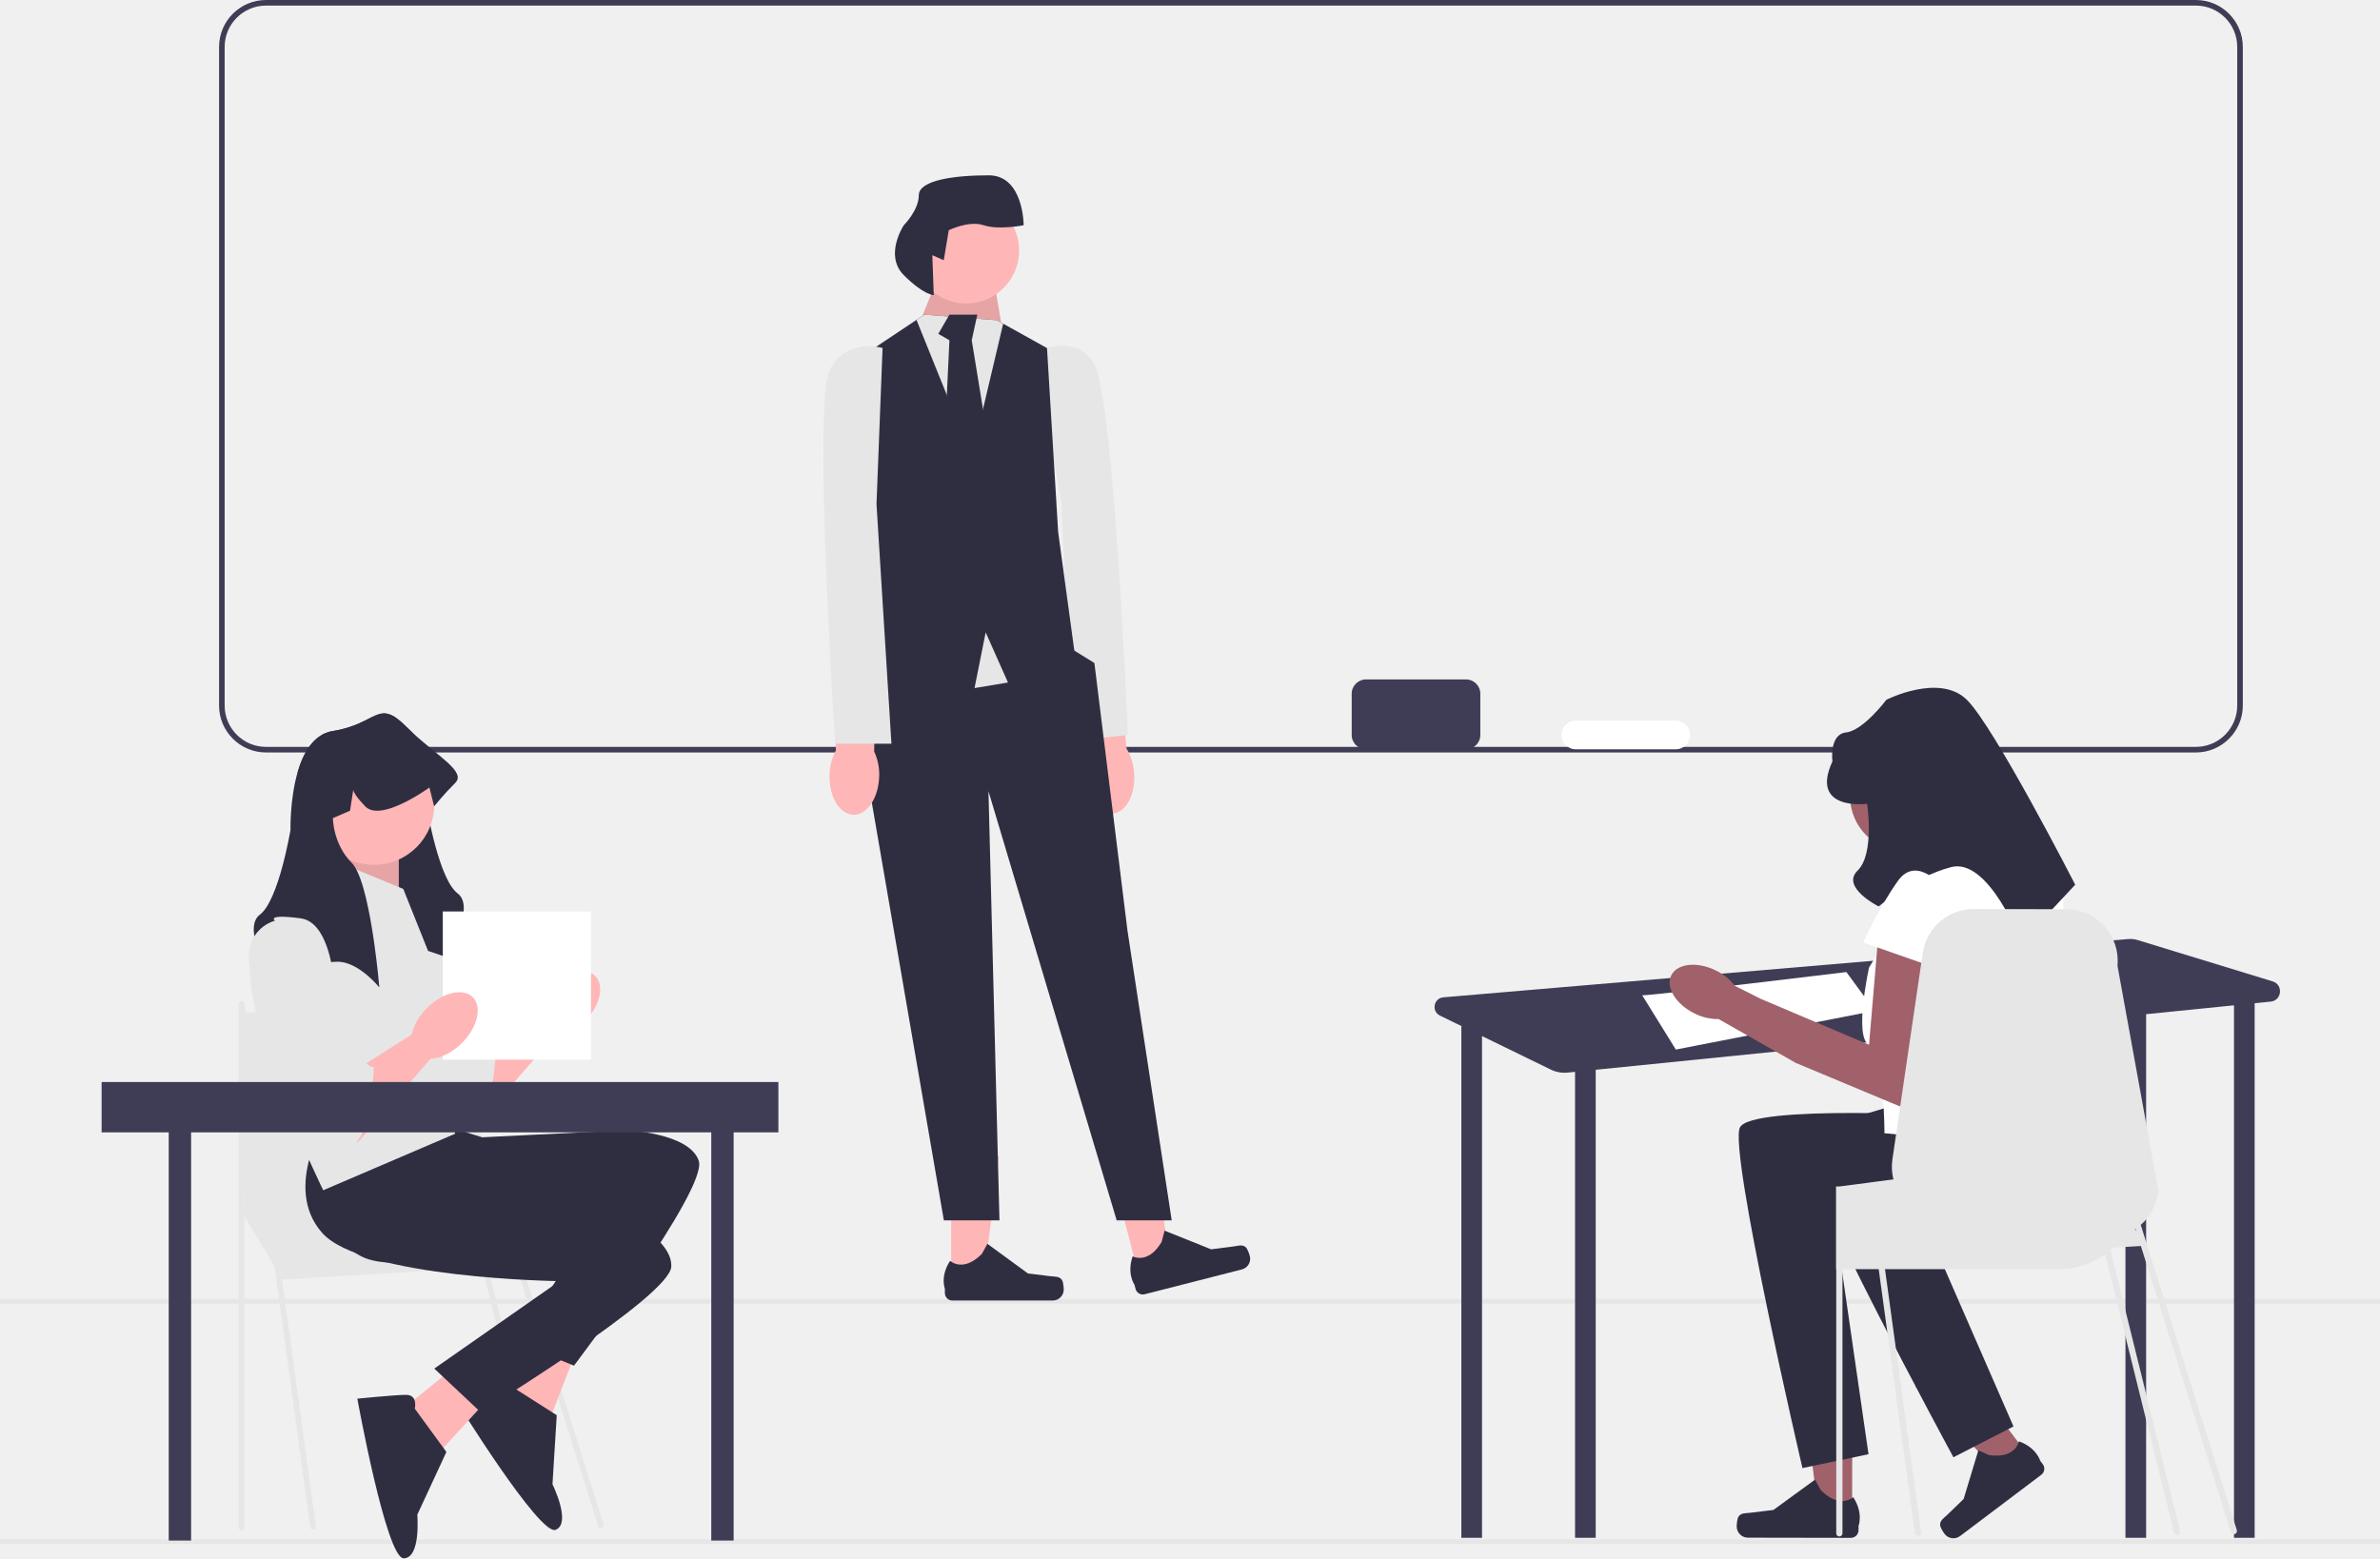
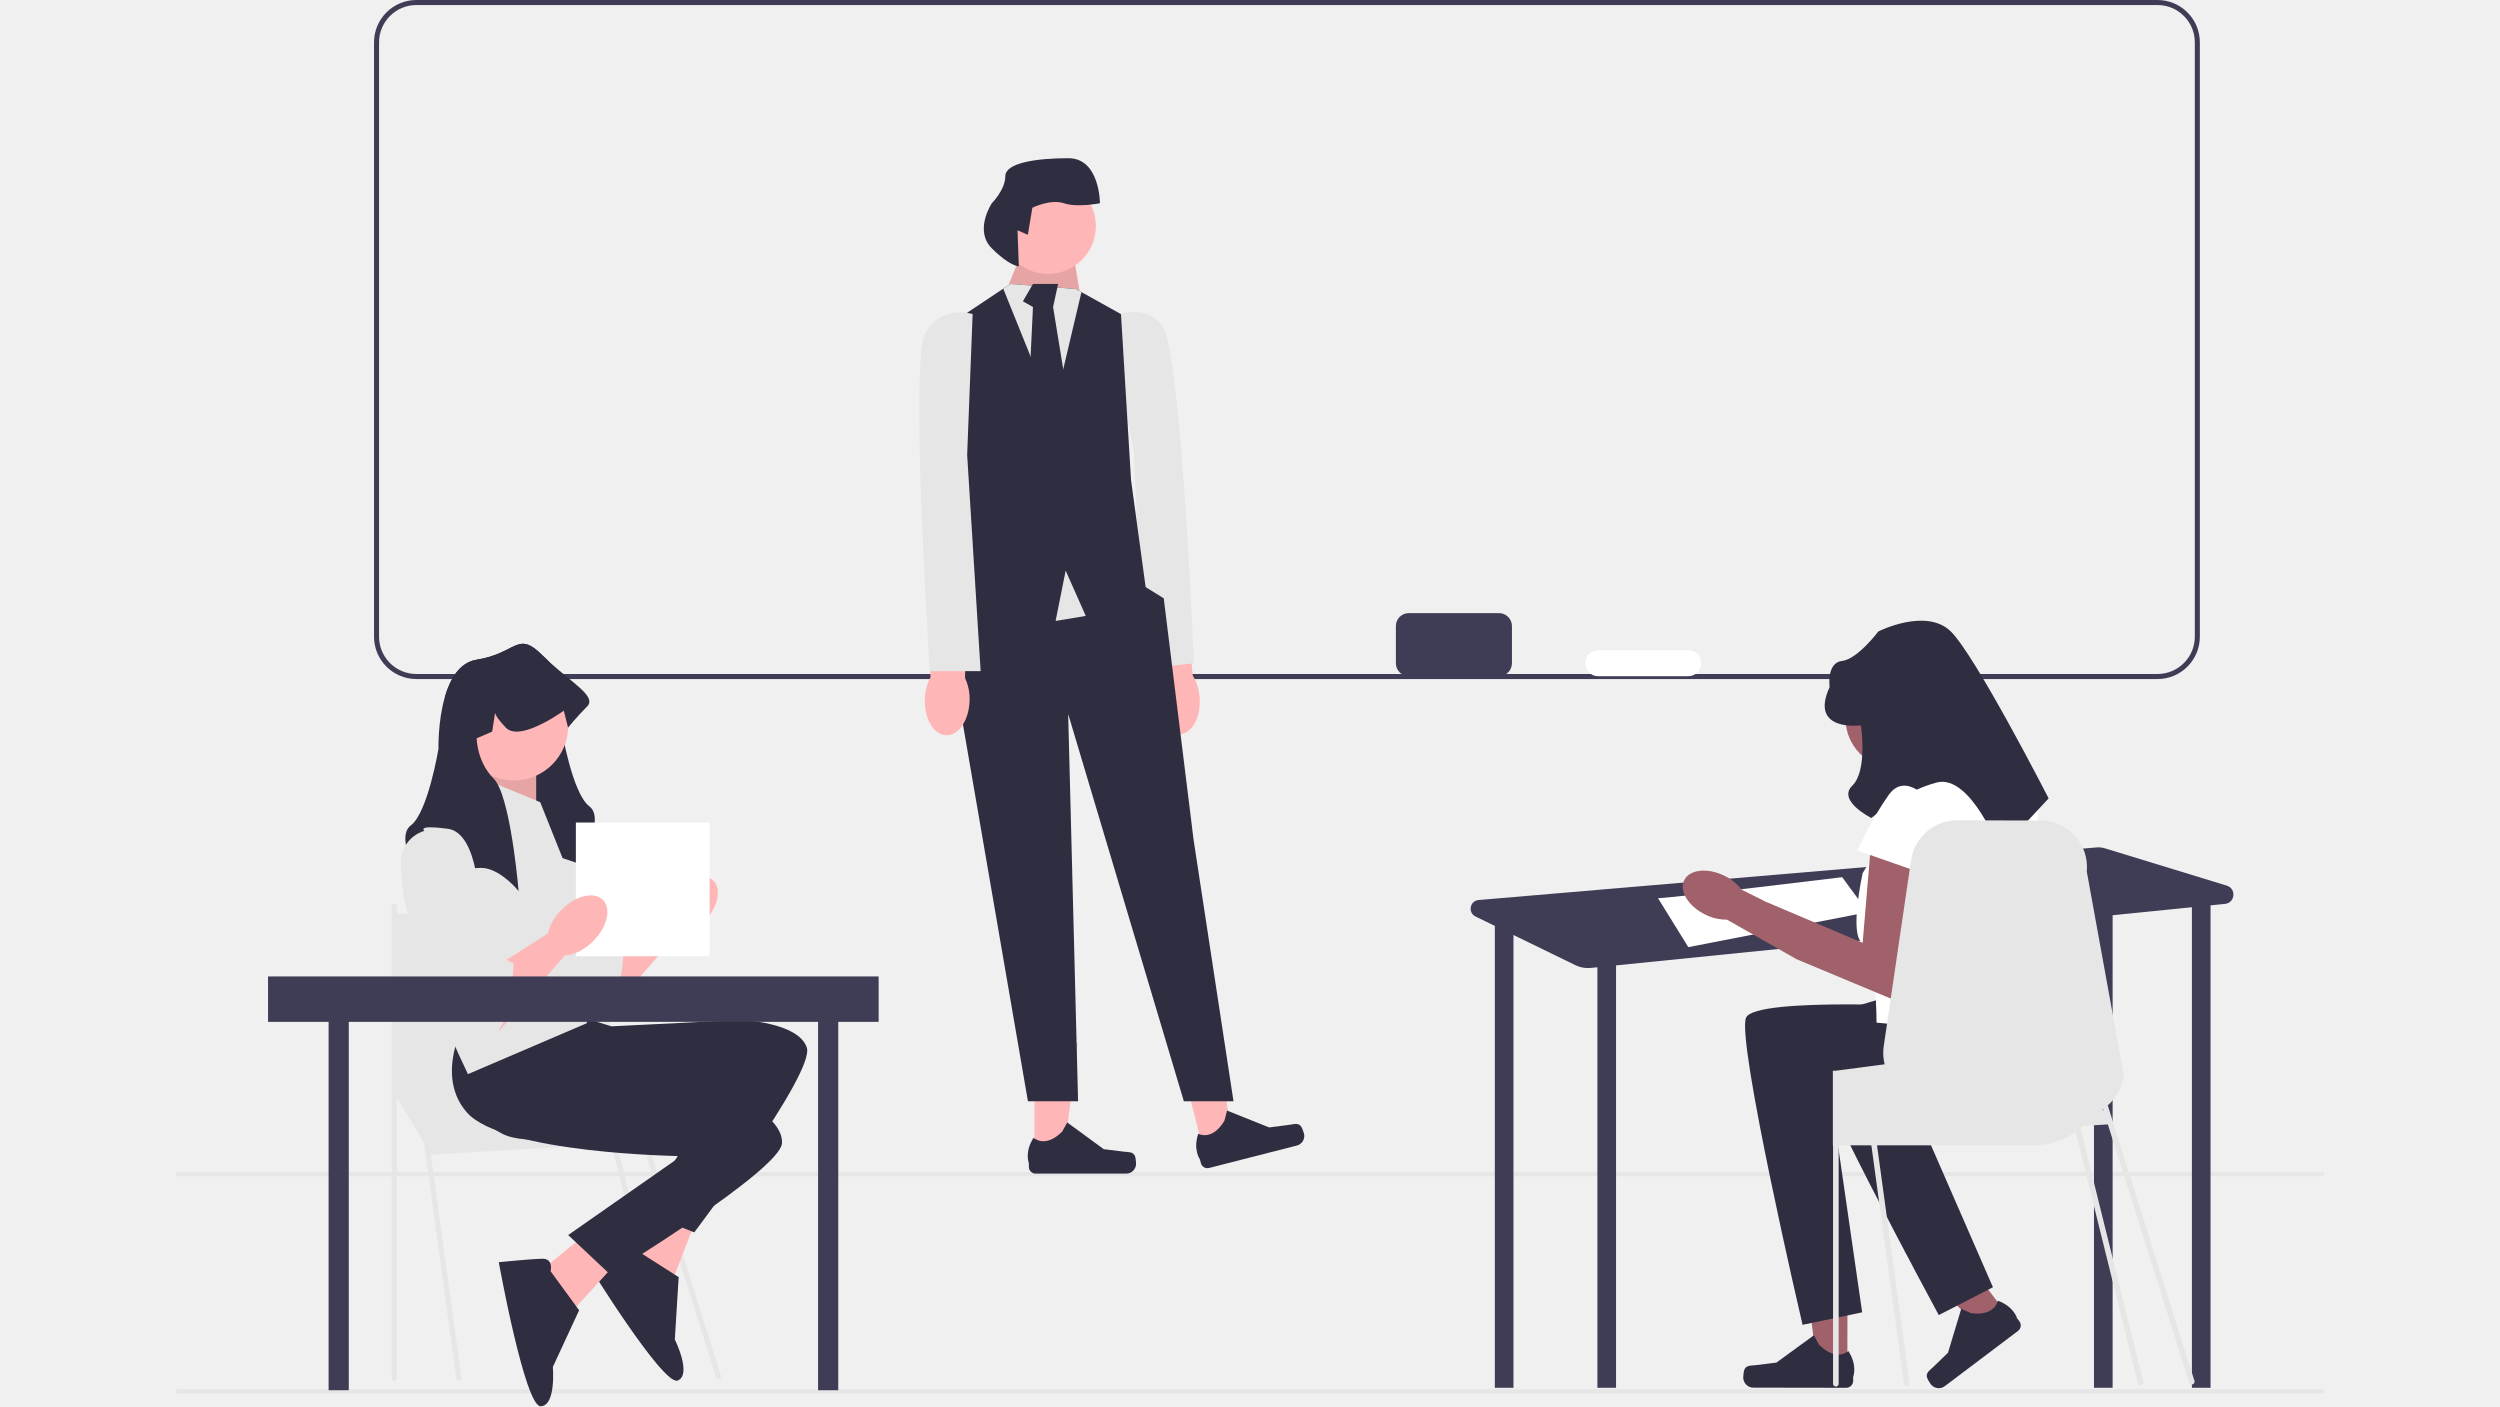
- <svg xmlns="http://www.w3.org/2000/svg" width="851.034" height="557.347" viewBox="0 0 851.034 557.347">
+ <svg xmlns="http://www.w3.org/2000/svg" width="800" height="450" viewBox="0 0 851.034 557.347">
  <path d="M785.204,269.129H95.109c-9.25,0-16.775-7.525-16.775-16.776V16.775c0-9.25,7.525-16.775,16.775-16.775H785.204c9.25,0,16.775,7.525,16.775,16.775V252.353c0,9.251-7.525,16.776-16.775,16.776ZM95.109,2c-8.147,0-14.775,6.628-14.775,14.775V252.353c0,8.147,6.628,14.776,14.775,14.776H785.204c8.147,0,14.775-6.629,14.775-14.776V16.775c0-8.147-6.628-14.775-14.775-14.775H95.109Z" fill="#3f3d56" />
  <rect id="uuid-dac6dc9f-03bc-4283-a90c-97bcdcbf45dc" y="550.557" width="851.034" height="1.683" fill="#e6e6e6" />
  <rect id="uuid-2f9646f7-bb94-4523-8d2e-fd8f0877664c" y="464.557" width="851.034" height="1.683" fill="#e6e6e6" />
  <g>
    <path id="uuid-bb35f39c-94aa-41c4-b5d9-34ca9a9e88f1-88" d="M387.84,277.792c.611,7.68,5.069,13.59,9.957,13.2,4.887-.39,8.353-6.931,7.74-14.613-.203-3.072-1.138-6.051-2.728-8.688l-3-32.507-15.225,1.733,4.574,31.863c-1.153,2.856-1.605,5.946-1.318,9.013Z" fill="#ffb6b6" />
    <path d="M369.653,126.133s14.232-7.534,21.448,3.725c7.216,11.258,12.197,133.021,12.197,133.021l-20.002,2.135-3.792-85.803-9.852-53.078Z" fill="#e6e6e6" />
    <g>
      <polygon points="340.114 458.204 351.701 458.203 357.213 413.509 340.112 413.51 340.114 458.204" fill="#ffb6b6" />
      <path d="M379.814,457.941h0c.361,.608,.551,2.569,.551,3.275h0c0,2.172-1.761,3.933-3.933,3.933h-35.885c-1.482,0-2.683-1.201-2.683-2.683v-1.494s-1.775-4.49,1.88-10.025c0,0,4.542,4.334,11.33-2.454l2.002-3.626,14.489,10.596,8.031,.989c1.757,.216,3.315-.034,4.218,1.489h0Z" fill="#2f2e41" />
    </g>
    <g>
      <polygon points="407.168 456.286 418.395 453.417 412.674 408.749 396.104 412.983 407.168 456.286" fill="#ffb6b6" />
      <path d="M445.568,446.205h0c.5,.499,1.17,2.352,1.345,3.037h0c.538,2.104-.733,4.246-2.837,4.784l-34.768,8.882c-1.436,.367-2.897-.5-3.264-1.935l-.37-1.448s-2.831-3.911-.66-10.178c0,0,5.474,3.074,10.37-5.182l1.042-4.009,16.661,6.681,8.026-1.03c1.756-.225,3.203-.853,4.456,.398l0-0Z" fill="#2f2e41" />
    </g>
    <polygon points="330.527 116.525 329.978 112.538 336.508 96.59 354.449 94.597 358.323 117.428 330.527 116.525" fill="#ffb6b6" />
    <polygon points="330.527 116.525 329.978 112.538 336.508 96.59 354.449 94.597 358.323 117.428 330.527 116.525" opacity=".1" />
    <polygon points="309.596 229.158 301.622 251.086 307.602 263.047 337.505 436.481 357.385 436.481 353.453 282.982 399.303 436.481 418.979 436.481 403.157 332.82 391.329 237.132 384.155 232.7 349.466 213.21 309.596 229.158" fill="#2f2e41" />
    <polygon points="360.43 244.109 348.469 246.102 332.521 208.226 368.404 208.226 360.43 244.109" fill="#e6e6e6" />
    <polygon points="384.352 234.141 360.43 244.109 352.456 226.167 348.469 246.102 306.605 232.626 312.586 208.226 306.605 128.486 327.717 114.412 330.527 112.538 356.443 114.532 358.715 115.768 374.384 124.499 378.371 190.285 384.352 234.141" fill="#2f2e41" />
    <polygon points="358.715 115.768 347.472 163.372 327.717 114.412 330.527 112.538 356.443 114.532 358.715 115.768" fill="#e6e6e6" />
    <polygon points="339.498 112.538 335.511 119.405 339.498 121.694 337.505 163.496 345.479 174.337 353.453 158.315 347.472 121.694 349.466 112.538 339.498 112.538" fill="#2f2e41" />
    <circle cx="345.479" cy="89.613" r="18.938" fill="#ffb6b6" />
    <path d="M333.376,91.274l4.092,1.786,1.786-10.715s7.143-3.572,12.501-1.786,14.287,0,14.287,0c0,0,0-17.858-12.501-17.858s-25.002,1.786-25.002,7.143-5.358,10.715-5.358,10.715c0,0-7.143,10.715,0,17.858,7.143,7.143,10.715,7.143,10.715,7.143l-.52-14.287Z" fill="#2f2e41" />
    <path id="uuid-97233535-ec91-4408-928f-bf1e5273ca3e-89" d="M296.629,277.232c-.208,7.701,3.598,14.051,8.499,14.183s9.041-6.005,9.248-13.709c.125-3.076-.489-6.138-1.79-8.928l.468-32.642-15.323,.107,1.166,32.168c-1.45,2.717-2.227,5.742-2.268,8.822Z" fill="#ffb6b6" />
    <path d="M315.586,124.462s-12.958-3.987-18.938,7.974c-5.98,11.961,1.994,133.564,1.994,133.564h20.115l-5.339-85.72,2.168-55.818Z" fill="#e6e6e6" />
  </g>
  <g>
    <path d="M812.657,351.008l-48.322-14.792c-1.069-.327-2.19-.447-3.304-.352l-244.902,20.843c-3.492,.297-4.369,5.007-1.219,6.542l7.845,3.822h-.209v182.952h7.392v-179.452l24.586,11.978c1.881,.916,3.98,1.291,6.062,1.08l2.616-.264v166.659h7.392v-167.405l189.42-19.133v186.539h7.392v-187.285l31.416-3.173v190.459h7.392v-191.205l5.731-.579c4.024-.406,4.579-6.046,.712-7.229Z" fill="#3f3d56" />
    <path d="M587.226,355.982c4.62,0,72.996-8.316,72.996-8.316l10.164,13.86-71.148,13.86-12.012-19.404Z" fill="#fff" />
    <g>
      <polygon points="662.269 542.917 650.39 542.895 644.818 497.064 662.35 497.096 662.269 542.917" fill="#a0616a" />
      <path d="M621.57,542.577h0c-.371,.622-.57,2.633-.571,3.357h0c-.004,2.227,1.798,4.035,4.025,4.039l36.789,.063c1.519,.003,2.753-1.227,2.755-2.746l.003-1.532s1.828-4.6-1.909-10.281c0,0-4.665,4.435-11.611-2.536l-2.046-3.721-14.873,10.838-8.235,.999c-1.802,.219-3.398-.04-4.327,1.519h-0Z" fill="#2f2e41" />
    </g>
    <g>
      <polygon points="726.027 521.605 716.655 528.674 684.925 495.887 698.759 485.453 726.027 521.605" fill="#a0616a" />
      <path d="M693.757,545.615h0c.079,.712,1.122,2.414,1.553,2.986h0c1.325,1.757,3.824,2.107,5.581,.781l29.024-21.895c1.198-.904,1.437-2.609,.533-3.807l-.912-1.208s-1.304-4.715-7.637-6.961c0,0-1.03,6.277-10.661,4.928l-3.831-1.712-5.253,17.411-5.892,5.7c-1.289,1.247-2.702,1.995-2.504,3.778l-0,0Z" fill="#2f2e41" />
    </g>
    <path d="M701.2,284.74c0,10.955-8.881,19.835-19.835,19.835-10.955,0-19.835-8.881-19.835-19.835s8.881-19.835,19.835-19.835,19.835,8.881,19.835,19.835Z" fill="#a0616a" />
    <path d="M699.331,399.107s-73.032-4.134-77.166,4.134,22.348,121.833,22.348,121.833l23.627-4.952-11.526-79.677s60.943,16.14,69.211-3.151c8.268-19.291,5.888-26.475,5.888-26.475l-32.382-11.713Z" fill="#2f2e41" />
    <path d="M718.043,385.229s-71.524,15.333-73.323,24.4,53.781,111.581,53.781,111.581l21.475-11.025-32.192-73.789s63.042-.557,65.912-21.348c2.87-20.791-1.326-27.089-1.326-27.089l-34.327-2.729Z" fill="#2f2e41" />
    <path d="M726.202,307.472h-34.362l-23.512,38.583s-5.512,24.933,0,27.624c5.512,2.691,5.512,31.628,5.512,31.628l57.874,5.512s8.268-86.811,5.512-95.079c-2.756-8.268-11.024-8.268-11.024-8.268Z" fill="#ffffff" />
    <path d="M671.772,332.965l-3.445,40.715-38.747-16.445-9.248-4.651c-1.811-2.362-4.162-4.256-6.855-5.523-6.697-3.264-13.807-2.455-15.884,1.805-2.077,4.261,1.667,10.36,8.363,13.622,2.658,1.341,5.599,2.025,8.576,1.996l27.058,15.368,.032-.06,.12,.214,42.432,17.722,9.763-53.449-22.165-11.315Z" fill="#a0616a" />
    <path d="M667.638,287.492s-20.669,2.756-12.402-15.158c0,0-1.261-9.711,4.882-10.367s14.41-11.68,14.41-11.68c0,0,18.955-9.646,28.769,0,9.814,9.646,38.751,66.142,38.751,66.142l-19.291,20.669s-11.598-30.489-25.09-26.957c-13.493,3.532-25.894,14.062-25.894,14.062,0,0-13.693-6.853-7.535-12.825,6.157-5.973,3.401-23.886,3.401-23.886Z" fill="#2f2e41" />
    <path d="M695.197,317.807s-9.646-12.402-16.536-2.756c-6.89,9.646-12.402,22.047-12.402,22.047l27.559,9.646,1.378-28.937Z" fill="#ffffff" />
    <path d="M799.836,547.279l-32.019-101.77,.005-0h.074l-.129-.166-.003-.004-2.281-7.249,.001-.001c3.474-2.994,5.84-7.272,6.311-12.197l-14.636-80.499c1.007-10.571-7.096-19.811-17.713-20.189l-33.024-.083c-9.388-.333-17.519,6.449-18.887,15.745l-.73,4.934-10.118,68.829c-.37,2.476-.222,4.916,.36,7.198l-7.281,.952-2.208,.296-8.732,1.137-.028,.009-1.09,.139h-1.183v29.568h.074v94.507c0,.61,.499,1.109,1.109,1.109,.619,0,1.118-.499,1.118-1.109v-94.507h12.954l12.927,94.396c.083,.554,.554,.961,1.109,.961,.046,0,.102,0,.148-.009,.61-.083,1.035-.647,.952-1.257l-12.881-94.091h62.157c6.172,0,11.891-1.959,16.547-5.312l24.645,99.535c.128,.504,.581,.838,1.078,.838,.091,0,.183-.011,.275-.034,.596-.152,.956-.758,.804-1.353l-24.883-100.497c.331-.276,.662-.57,.975-.873l9.893-.582,32.186,102.3c.149,.475,.588,.779,1.061,.779,.111,0,.223-.017,.334-.052,.586-.185,.912-.81,.728-1.396Zm-36.468-107.61c.083-.046,.157-.102,.231-.148l.001-0,.238,.756-.469-.607Z" fill="#e6e6e6" />
  </g>
  <g>
    <g>
      <polygon points="171.565 374.775 193.114 361.071 201.875 366.355 171.565 401.183 171.565 374.775" fill="#ffb6b6" />
      <path d="M142.097,321.733s-14.313,3.368-7.577,22.732,28.626,59.778,35.361,57.252c6.736-2.526,7.577-27.784,7.577-27.784,0,0-.842,.842-4.21-2.526-3.368-3.368-3.368-1.83-3.368-5.546s-2.755-6.47-2.755-6.47l-3.139-6.507s0-30.31-12.629-31.994c-12.629-1.684-9.261,.842-9.261,.842Z" fill="#e6e6e6" />
      <ellipse cx="202.717" cy="359.199" rx="14.313" ry="8.84" transform="translate(-194.6175 248.5495) rotate(-45)" fill="#ffb6b6" />
    </g>
    <g>
      <polygon points="86.348 433.29 101.052 457.628 186.741 452.557 163.925 423.149 86.348 433.29" fill="#e6e6e6" />
      <path d="M111.952,547.12c-.499,0-.934-.368-1.003-.876l-25.605-187.007c-.076-.555,.312-1.067,.867-1.142,.555-.08,1.066,.312,1.142,.867l25.605,187.007c.076,.555-.312,1.067-.867,1.142-.047,.006-.093,.009-.139,.009Z" fill="#e6e6e6" />
      <path d="M86.348,547.358c-.56,0-1.014-.454-1.014-1.014v-187.209c0-.56,.454-1.014,1.014-1.014,.56,0,1.014,.454,1.014,1.014v187.209c0,.56-.454,1.014-1.014,1.014Z" fill="#e6e6e6" />
      <path d="M214.882,546.613c-.431,0-.831-.277-.967-.71l-60.591-192.584c-.168-.534,.129-1.104,.663-1.272,.534-.167,1.104,.129,1.272,.663l60.591,192.584c.168,.534-.129,1.104-.663,1.272-.101,.032-.204,.047-.305,.047Z" fill="#e6e6e6" />
      <path d="M196.374,546.85c-.453,0-.865-.305-.982-.764l-42.084-169.969c-.138-.543,.19-1.095,.733-1.233,.544-.137,1.095,.19,1.233,.733l42.084,169.969c.138,.543-.19,1.095-.733,1.233-.084,.021-.168,.031-.251,.031Z" fill="#e6e6e6" />
      <polygon points="86.348 362.117 156.573 361.037 169.502 434.811 87.362 434.811 86.348 362.117" fill="#e6e6e6" />
    </g>
    <g>
      <polygon points="194.266 470.597 176.568 501.755 197.117 506.279 205.684 484.118 194.266 470.597" fill="#ffb6b6" />
      <path d="M182.925,495.873s-.688-5.081-4.731-3.469-15.711,7.605-15.711,7.605c0,0,30.434,49.451,36.209,47.147,5.776-2.304-1.138-16.282-1.138-16.282l1.526-24.709-16.155-10.293Z" fill="#2f2e41" />
      <path d="M115.997,410.136s-6.315,29.047,13.05,39.15c19.365,10.103,85.457-14.734,85.457-14.734l-30.31,45.415,21.049,8.469s47.991-63.146,44.623-73.249c-3.368-10.103-26.1-10.945-26.1-10.945l-51.358,2.526-13.471-4.21-42.939,7.577Z" fill="#2f2e41" />
    </g>
    <g>
      <polygon points="168.084 484.425 140.261 507.008 157.755 518.699 173.798 501.174 168.084 484.425" fill="#ffb6b6" />
      <path d="M148.322,503.842s1.208-4.983-3.144-4.952-17.402,1.367-17.402,1.367c0,0,10.353,57.135,16.571,57.091,6.218-.044,4.865-15.58,4.865-15.58l10.412-22.459-11.302-15.466Z" fill="#2f2e41" />
      <path d="M117.181,399.629s-16.451,24.758-2.091,41.215c14.361,16.457,84.96,17.372,84.96,17.372l-44.758,31.272,16.524,15.548s67.678-41.354,68.218-51.99c.54-10.636-20.328-19.692-20.328-19.692l-48.757-16.336-11.016-8.823-42.753-8.567Z" fill="#2f2e41" />
    </g>
    <path d="M159.443,342.284s-15.997-5.894-23.574-5.894c-.724,0-1.44,.084-2.155,.236-4.85,1.027-9.312,5.195-11.45,7.468-.834,.892-1.313,1.49-1.313,1.49,0,0,.051-.581,.152-1.6,.497-5.355,2.332-22.926,5.624-34.174,1.179-4.016,2.534-7.224,4.092-8.781,3.629-3.637,5.304-7.998,6.079-11.248,.657-2.787,.657-4.749,.657-4.749l-6.138-2.644-1.137-7.426c-.202,.876-1.137,2.585-4.277,5.86-.269,.278-.564,.514-.876,.716-4.53,2.846-13.766-2.105-18.742-5.22,2.071-7.199,5.826-13.783,12.646-14.86,15.997-2.526,15.997-11.787,26.1-1.684,.834,.834,1.675,1.633,2.517,2.408,3.233,6.18,4.412,14.465,4.833,20.223,.303,4.033,.227,6.837,.227,6.837,0,0,4.21,25.258,10.945,30.31,6.736,5.052-4.21,22.732-4.21,22.732Z" fill="#2f2e41" />
    <polygon points="128.292 301.871 116.915 318.558 142.605 325.446 142.605 301.871 128.292 301.871" fill="#ffb6b6" />
    <polygon points="128.292 301.871 116.915 318.558 142.605 325.446 142.605 301.871 128.292 301.871" opacity=".1" />
    <path d="M144.202,317.944l-24.416-10.103s-32.836,14.313-30.31,42.097c2.526,27.784,26.1,75.775,26.1,75.775l47.149-20.207-5.052-53.884-13.471-33.678Z" fill="#e6e6e6" />
    <circle cx="133.734" cy="287.78" r="21.541" fill="#ffb6b6" />
    <path d="M162.811,279.981c-4.21,4.21-7.577,8.419-7.577,8.419l-1.684-6.736s-.387,.286-1.069,.741c-2.669,1.819-9.834,6.39-15.584,7.375-2.559,.438-4.833,.16-6.315-1.381-3.14-3.275-4.075-4.984-4.277-5.86l-1.137,7.426-6.138,2.644s0,9.244,6.736,15.997c.328,.328,.648,.732,.96,1.204,3.216,4.85,5.523,16.721,6.988,26.816,1.297,8.975,1.92,16.536,1.92,16.536,0,0-6.373-7.982-13.37-9.068-.387-.059-.775-.101-1.162-.109-.126-.017-.261-.017-.387-.017-7.577,0-23.574,5.894-23.574,5.894,0,0-10.945-17.681-4.21-22.732,6.736-5.052,10.945-30.31,10.945-30.31,0,0-.278-10.811,2.509-20.501,2.071-7.199,5.826-13.783,12.646-14.86,15.997-2.526,15.997-11.787,26.1-1.684,.834,.834,1.675,1.633,2.517,2.408,9.413,8.655,19.028,13.934,15.163,17.799Z" fill="#2f2e41" />
    <rect x="60.334" y="393" width="8" height="158" fill="#3f3d56" />
    <rect x="254.334" y="393" width="8" height="158" fill="#3f3d56" />
    <rect x="158.334" y="326" width="53" height="53" fill="#ffffff" />
    <g>
      <polygon points="127.784 382.352 149.333 368.648 158.094 373.933 127.784 408.761 127.784 382.352" fill="#ffb6b6" />
      <path d="M98.316,329.31s-14.313,3.368-7.577,22.732c6.736,19.365,28.626,59.778,35.361,57.252,6.736-2.526,7.577-27.784,7.577-27.784,0,0-.842,.842-4.21-2.526-3.368-3.368-3.368-1.83-3.368-5.546s-2.755-6.47-2.755-6.47l-3.139-6.507s0-30.31-12.629-31.994c-12.629-1.684-9.261,.842-9.261,.842Z" fill="#e6e6e6" />
      <ellipse cx="158.936" cy="366.776" rx="14.313" ry="8.84" transform="translate(-212.7987 219.8111) rotate(-45)" fill="#ffb6b6" />
    </g>
    <rect x="36.334" y="387" width="242" height="18" fill="#3f3d56" />
  </g>
  <rect x="483.334" y="243" width="46" height="25" rx="5.13" ry="5.13" fill="#3f3d56" />
  <rect x="558.334" y="257.74" width="46" height="10.26" rx="5.13" ry="5.13" fill="#ffffff" />
</svg>
